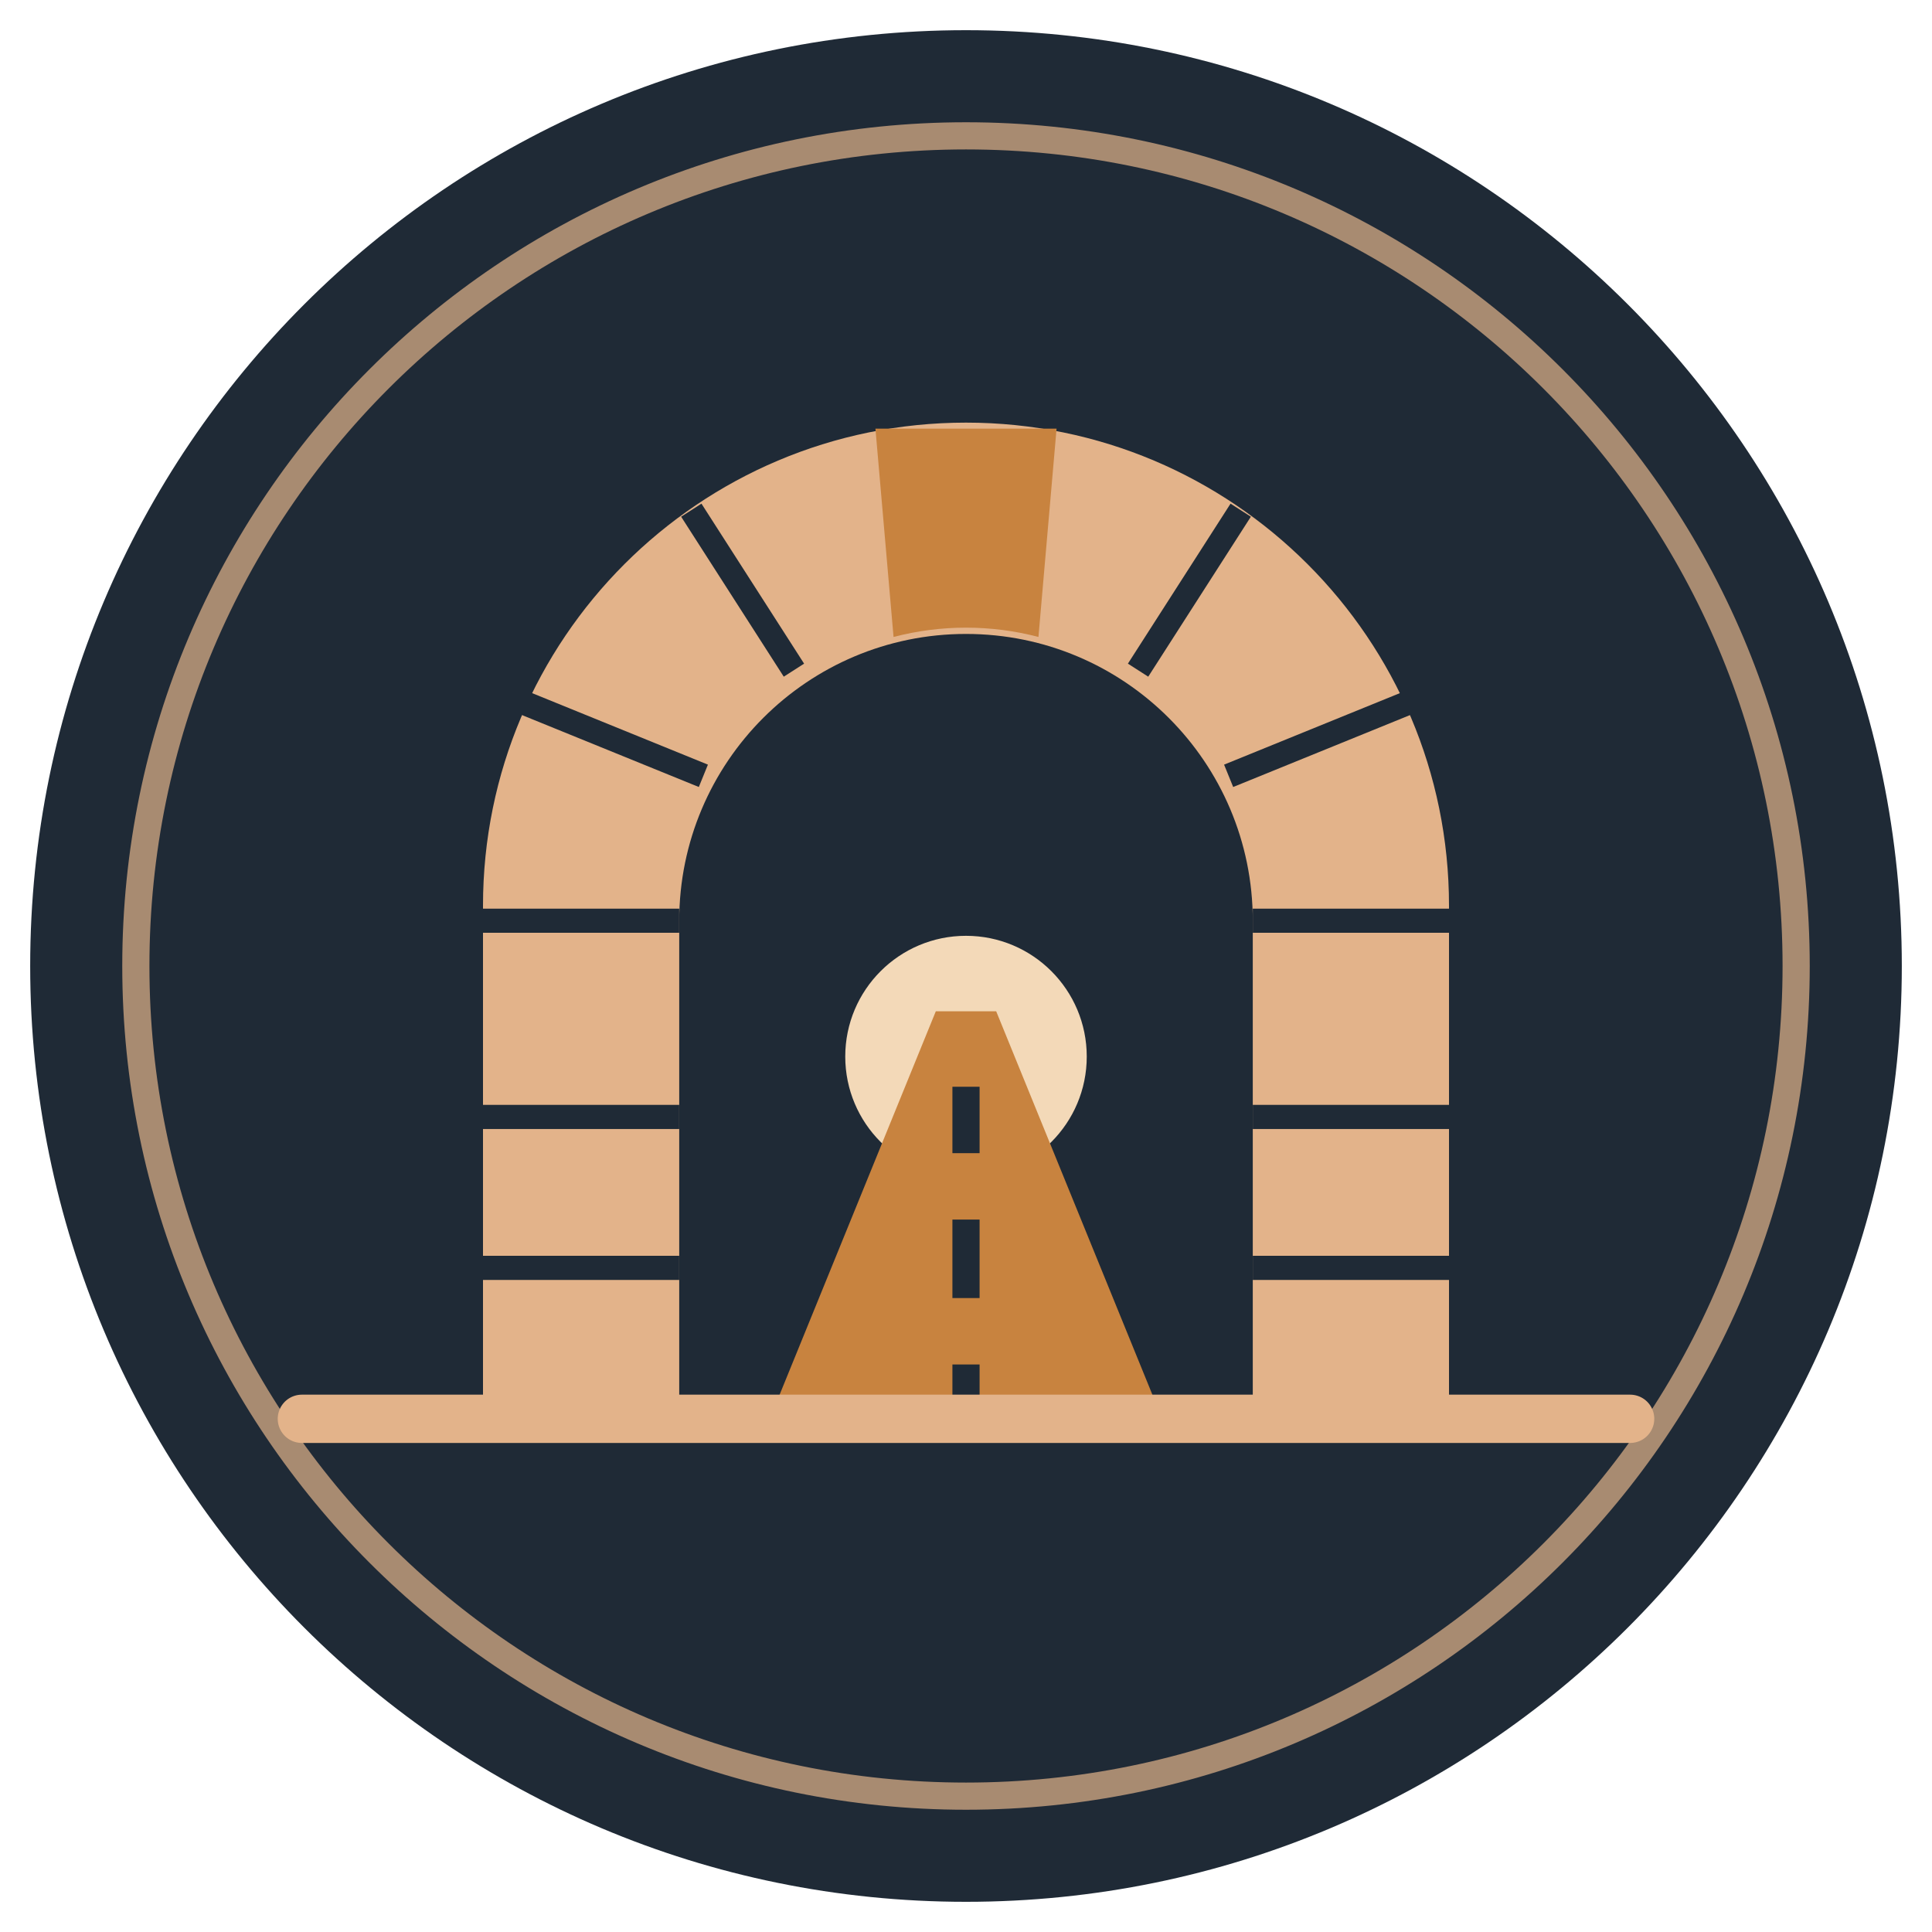
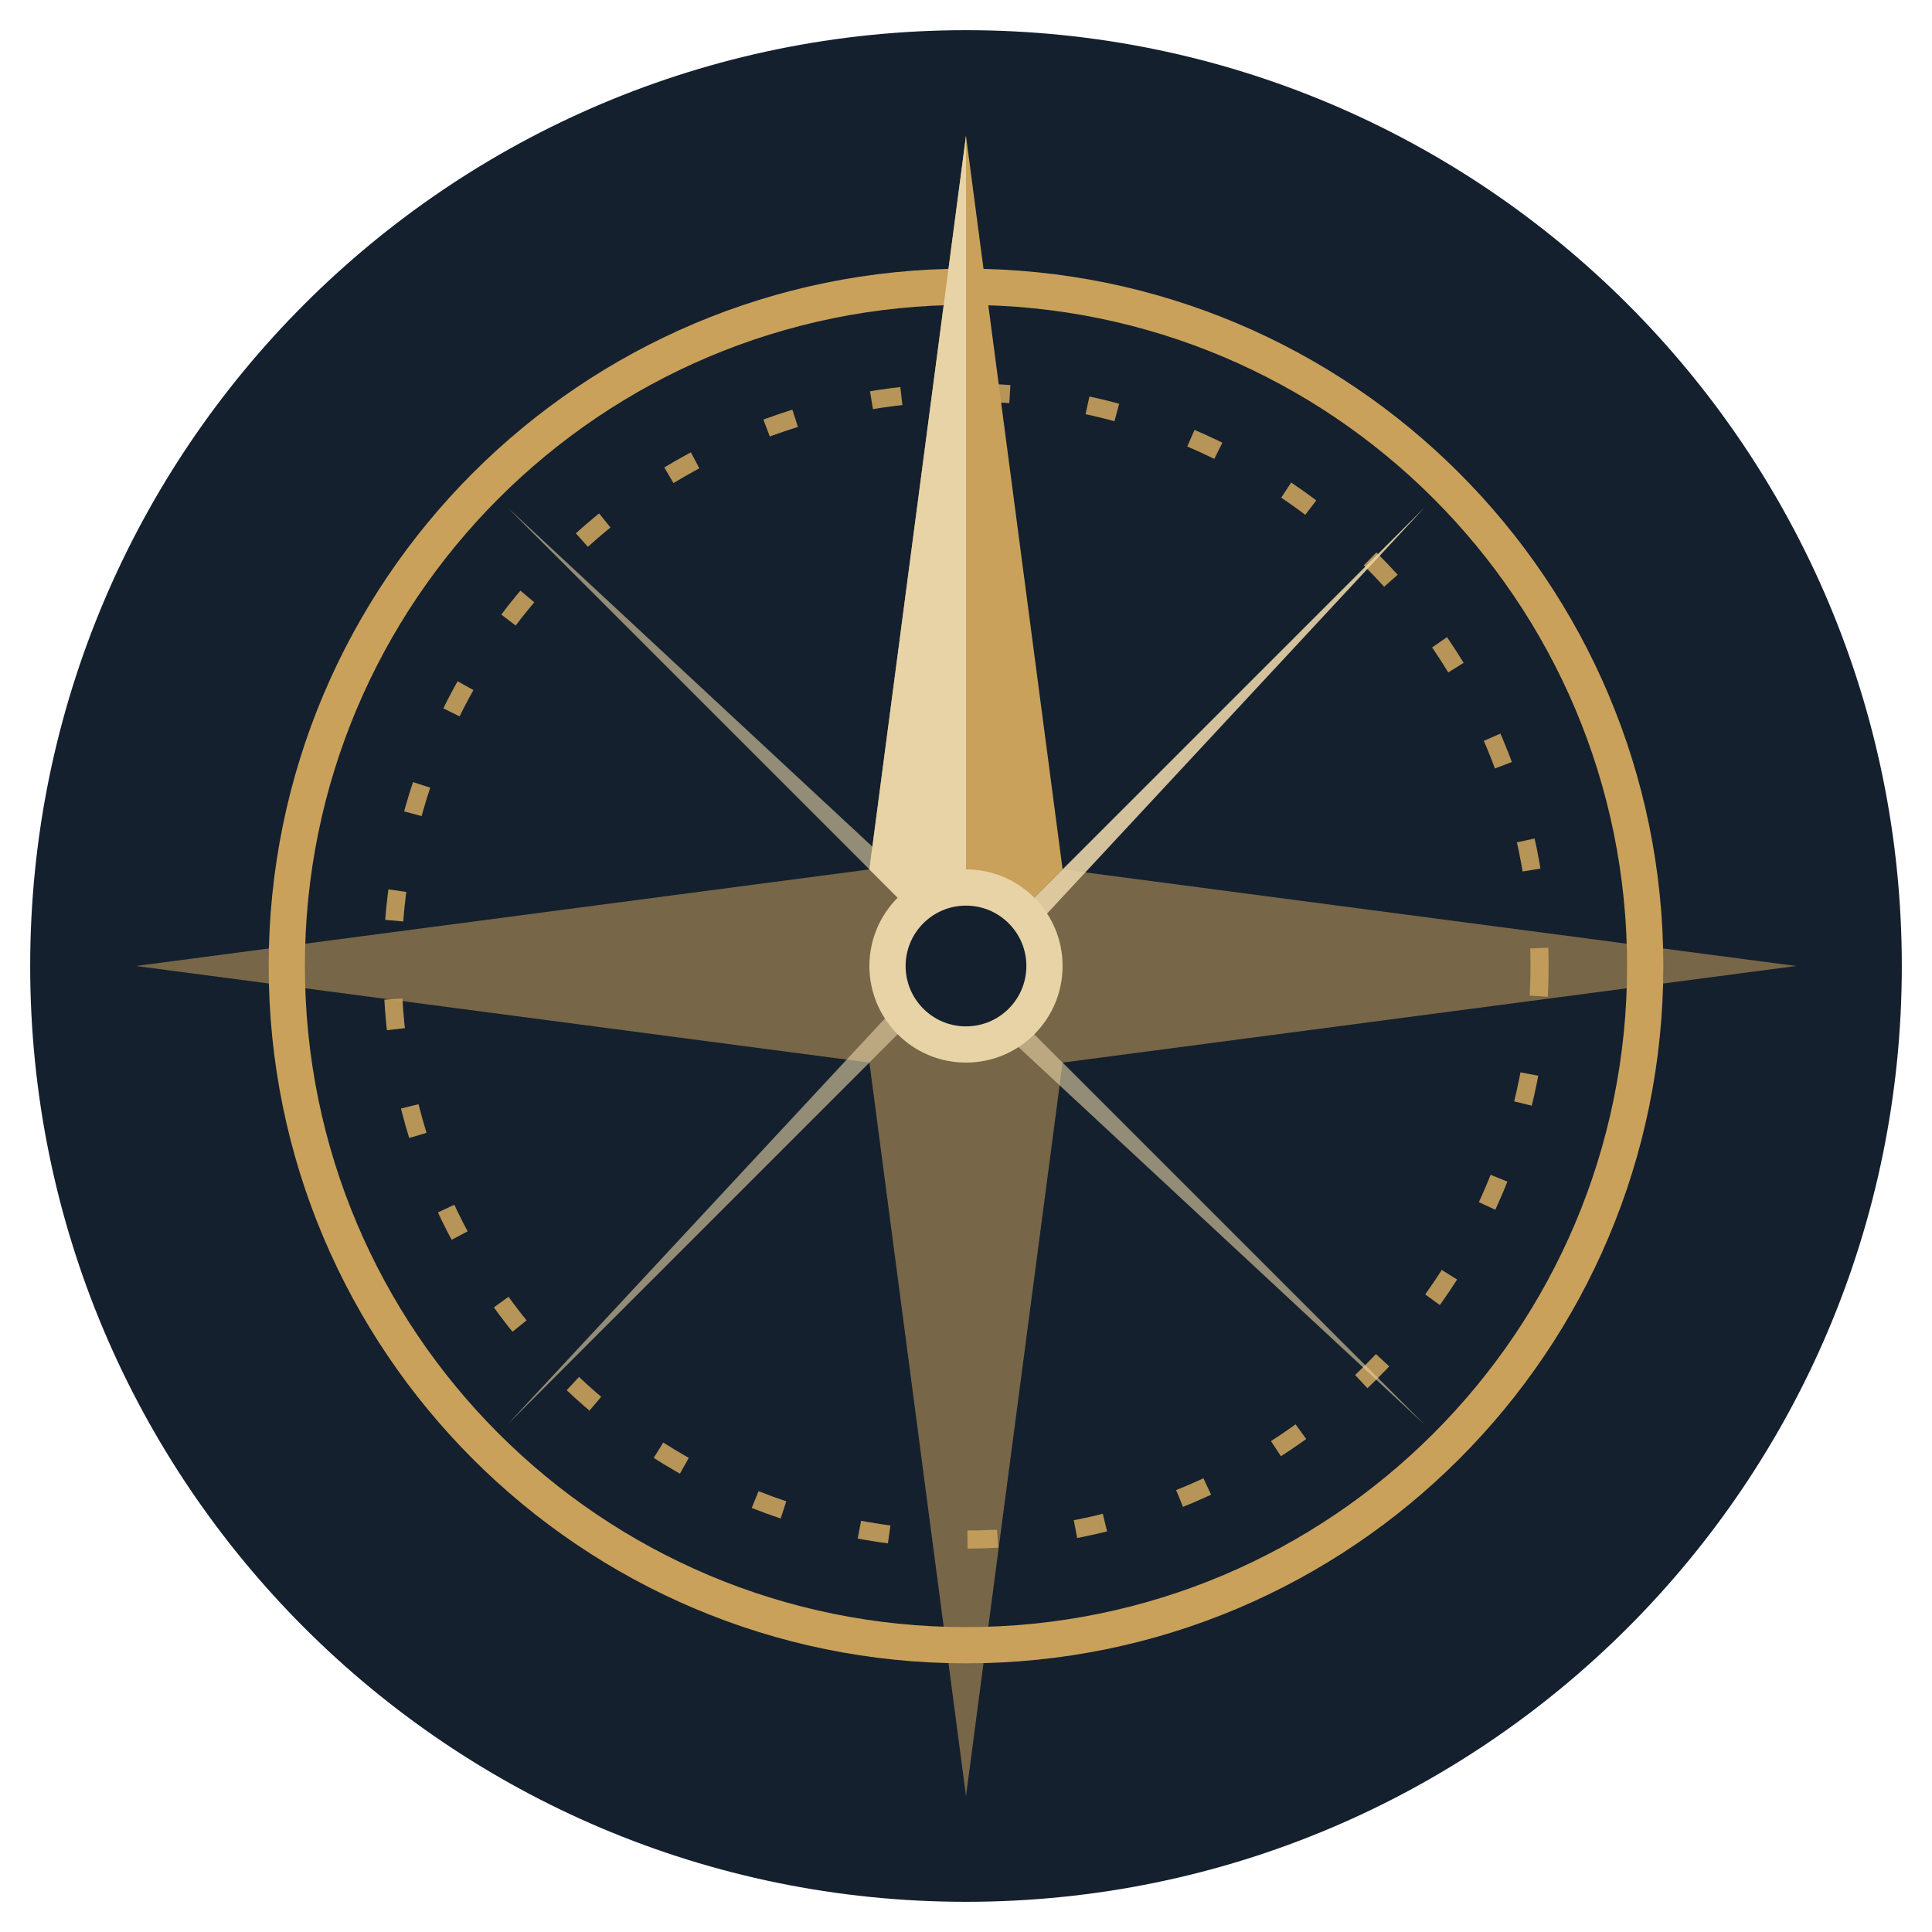
<svg xmlns="http://www.w3.org/2000/svg" viewBox="0 0 64 64">
-   <circle cx="32" cy="32" r="31" fill="#1F2A36" />
-   <circle cx="32" cy="32" r="27.5" fill="none" stroke="#E3B38A" stroke-width=".9" opacity=".7" />
-   <circle cx="32" cy="35" r="4" fill="#F3D9B8" />
-   <path d="M25.5 47 31 33.5h2L38.5 47z" fill="#C8833F" />
-   <path d="M32 36v2.2M32 40.4v2.6M32 45.2v1.8" stroke="#1F2A36" stroke-width=".9" />
-   <path d="M16 47V30a16 16 0 0 1 32 0v17h-6.5V30.5a9.5 9.5 0 0 0-19 0V47z" fill="#E3B38A" />
-   <g stroke="#1F2A36" stroke-width=".8" fill="none">
-     <path d="M22.5 30.5H16M41.5 30.5H48M23.3 25.7l-5.9-2.4M40.7 25.7l5.9-2.4M26.3 22.2l-3.4-5.3M37.7 22.2l3.4-5.3" />
-     <path d="M22.5 37H16M41.5 37H48M22.5 42H16M41.5 42H48" />
+   <circle cx="32" cy="32" r="31" fill="#14202E" />
+   <circle cx="32" cy="32" r="22.5" fill="none" stroke="#C9A15B" stroke-width="1.2" />
+   <circle cx="32" cy="32" r="19" fill="none" stroke="#C9A15B" stroke-width=".6" stroke-dasharray="1 2.6" opacity=".9" />
+   <g fill="#C9A15B">
+     <path d="M32 4.5 35.2 28.8 32 32 28.8 28.8z" />
+     <path d="M32 59.5 28.8 35.2 32 32 35.2 35.2z" opacity=".55" />
+     <path d="M59.5 32 35.2 35.2 32 32 35.2 28.8z" opacity=".55" />
+     <path d="M4.5 32 28.8 28.8 32 32 28.8 35.2z" opacity=".55" />
  </g>
-   <path d="M29.6 21.1 29 14.2h6l-.6 6.9a9.5 9.5 0 0 0-4.8 0z" fill="#C8833F" />
-   <path d="M10 47h44" stroke="#E3B38A" stroke-width="1.6" stroke-linecap="round" />
+   <g fill="#E8D3A6">
+     <path d="M32 4.5 32 32 28.8 28.8z" />
+     <path d="M47.2 16.8 34 31 32 32z" opacity=".9" />
+     <path d="M16.8 47.2 30 33 32 32z" opacity=".6" />
+     <path d="M47.2 47.2 33 34 32 32z" opacity=".6" />
+     <path d="M16.8 16.8 31 30 32 32z" opacity=".6" />
+   </g>
+   <circle cx="32" cy="32" r="2.6" fill="#14202E" stroke="#E8D3A6" stroke-width="1.2" />
</svg>
